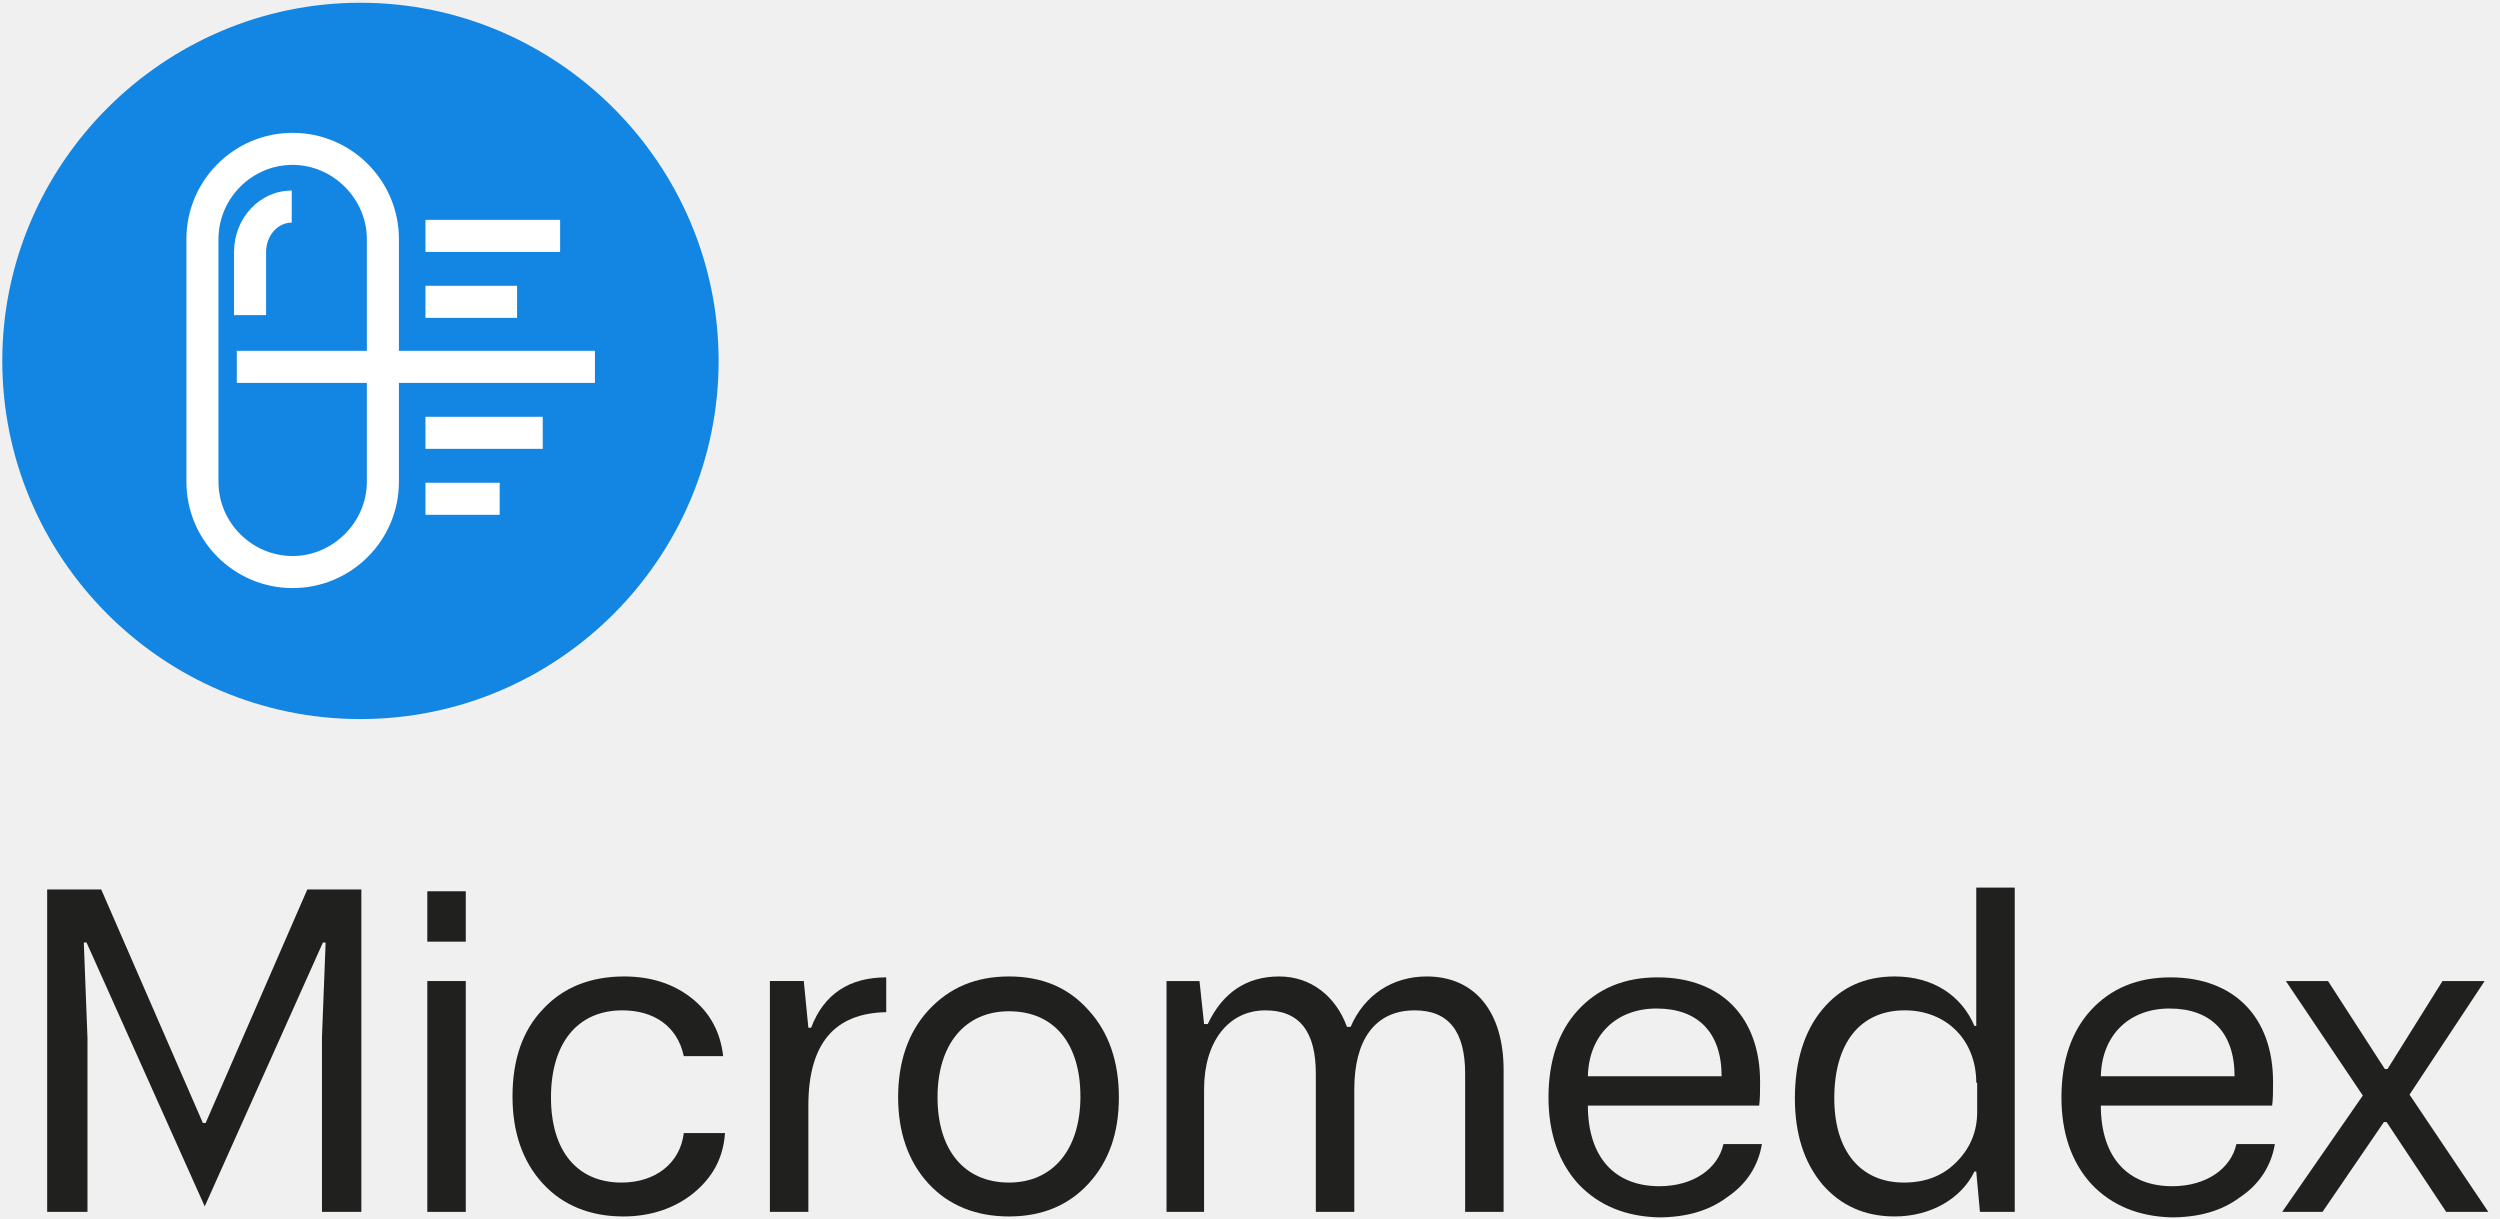
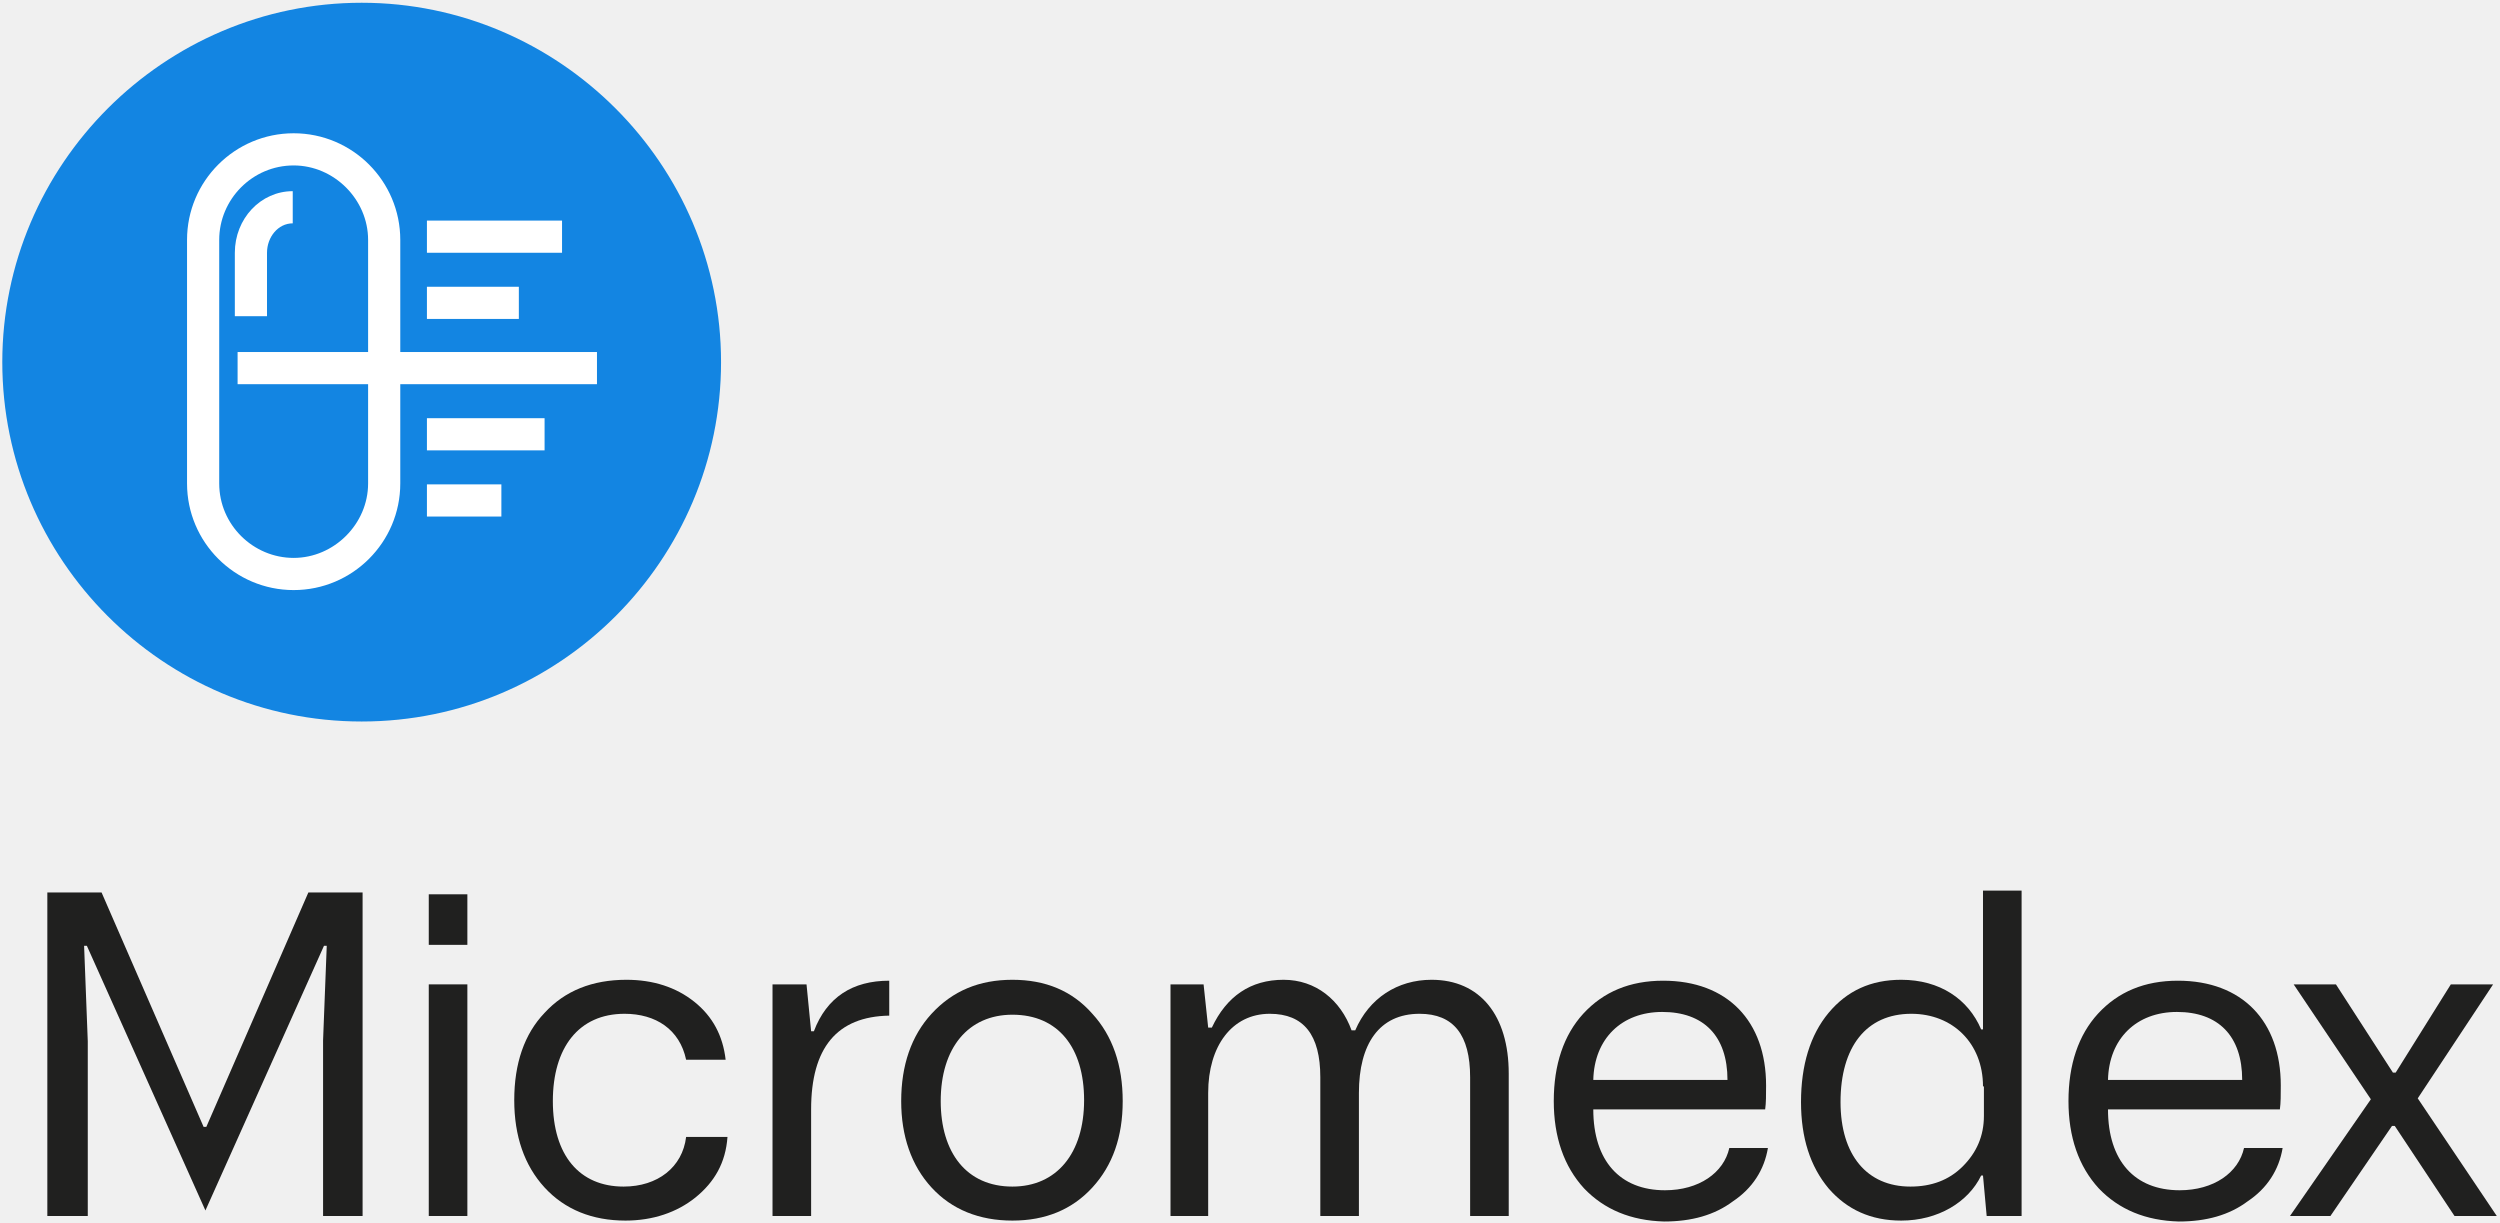
- <svg xmlns="http://www.w3.org/2000/svg" width="197" height="96" viewBox="0 0 197 96" fill="none">
-   <path d="M3.717 95.495V70.088H7.976L15.988 88.494H16.204L24.216 70.088H28.475V95.495H25.371V81.709L25.66 74.274H25.444L16.132 95.062L6.821 74.274H6.604L6.893 81.781V95.495H3.717Z" fill="#20201F" />
-   <path d="M33.672 74.202V70.232H36.704V74.202H33.672ZM33.672 95.496V77.306H36.704V95.496H33.672Z" fill="#20201F" />
-   <path d="M57.131 89.288C56.986 91.309 56.12 92.825 54.605 94.052C53.161 95.207 51.284 95.857 49.119 95.857C46.52 95.857 44.355 94.99 42.767 93.258C41.179 91.526 40.385 89.216 40.385 86.401C40.385 83.514 41.179 81.204 42.767 79.544C44.355 77.811 46.52 76.945 49.191 76.945C51.284 76.945 53.089 77.523 54.532 78.678C55.976 79.832 56.77 81.348 56.986 83.225H53.883C53.377 80.843 51.501 79.616 49.047 79.616C45.438 79.616 43.417 82.287 43.417 86.473C43.417 90.732 45.51 93.186 48.974 93.186C51.645 93.186 53.594 91.67 53.883 89.288H57.131Z" fill="#20201F" />
-   <path d="M60.668 95.495V77.305H63.338L63.699 80.987H63.916C64.926 78.316 66.947 77.017 69.835 77.017V79.76C65.72 79.832 63.699 82.286 63.699 87.122V95.495H60.668Z" fill="#20201F" />
-   <path d="M73.155 79.616C74.815 77.811 76.908 76.945 79.507 76.945C82.105 76.945 84.198 77.811 85.787 79.616C87.374 81.348 88.168 83.658 88.168 86.473C88.168 89.288 87.374 91.526 85.787 93.258C84.198 94.99 82.105 95.857 79.507 95.857C76.908 95.857 74.743 94.99 73.155 93.258C71.567 91.526 70.773 89.216 70.773 86.473C70.773 83.658 71.567 81.348 73.155 79.616ZM79.507 93.186C82.971 93.186 85.137 90.587 85.137 86.401C85.137 82.287 83.116 79.688 79.507 79.688C76.042 79.688 73.877 82.287 73.877 86.473C73.877 90.515 75.898 93.186 79.507 93.186Z" fill="#20201F" />
-   <path d="M91.922 95.496V77.306H94.52L94.881 80.699H95.17C96.325 78.245 98.202 76.945 100.8 76.945C103.326 76.945 105.275 78.533 106.141 80.915H106.43C107.513 78.389 109.75 76.945 112.421 76.945C116.247 76.945 118.484 79.76 118.484 84.308V95.496H115.453V84.596C115.453 81.276 114.153 79.616 111.483 79.616C108.307 79.616 106.719 81.998 106.719 85.823V95.496H103.687V84.596C103.687 81.276 102.388 79.616 99.717 79.616C96.758 79.616 94.881 82.142 94.881 85.823V95.496H91.922Z" fill="#20201F" />
-   <path d="M124.403 93.329C122.815 91.597 122.021 89.287 122.021 86.472C122.021 83.585 122.815 81.275 124.331 79.615C125.919 77.883 128.012 77.017 130.61 77.017C135.663 77.017 138.695 80.192 138.695 85.245C138.695 85.967 138.695 86.617 138.623 87.122H125.125C125.125 91.164 127.218 93.474 130.755 93.474C133.426 93.474 135.374 92.102 135.807 90.153H138.839C138.55 91.886 137.612 93.329 136.096 94.34C134.653 95.423 132.848 95.928 130.683 95.928C128.084 95.856 125.991 94.99 124.403 93.329ZM135.663 84.812C135.663 81.347 133.786 79.471 130.538 79.471C127.362 79.471 125.197 81.564 125.125 84.812H135.663Z" fill="#20201F" />
-   <path d="M158.761 95.495H156.018L155.729 92.319H155.585C154.574 94.412 152.192 95.856 149.305 95.856C146.923 95.856 145.047 94.99 143.603 93.33C142.159 91.597 141.438 89.36 141.438 86.545C141.438 83.658 142.159 81.276 143.603 79.543C145.047 77.811 146.923 76.945 149.305 76.945C152.337 76.945 154.574 78.461 155.585 80.843H155.729V69.943H158.761V95.495ZM155.729 85.318C155.729 81.925 153.347 79.615 150.099 79.615C146.562 79.615 144.541 82.214 144.541 86.545C144.541 90.731 146.634 93.186 150.027 93.186C151.687 93.186 153.059 92.68 154.141 91.597C155.224 90.515 155.801 89.216 155.801 87.628V85.318H155.729Z" fill="#20201F" />
-   <path d="M164.824 93.329C163.236 91.597 162.442 89.287 162.442 86.472C162.442 83.585 163.236 81.275 164.752 79.615C166.34 77.883 168.433 77.017 171.032 77.017C176.084 77.017 179.116 80.192 179.116 85.245C179.116 85.967 179.116 86.617 179.044 87.122H165.546C165.546 91.164 167.639 93.474 171.176 93.474C173.847 93.474 175.796 92.102 176.229 90.153H179.26C178.971 91.886 178.033 93.329 176.517 94.34C175.074 95.423 173.269 95.928 171.104 95.928C168.505 95.856 166.412 94.99 164.824 93.329ZM176.084 84.812C176.084 81.347 174.208 79.471 170.959 79.471C167.783 79.471 165.618 81.564 165.546 84.812H176.084Z" fill="#20201F" />
-   <path d="M179.838 95.495L186.19 86.328L180.126 77.306H183.447L187.922 84.235H188.138L192.469 77.306H195.79L189.871 86.256L196.078 95.495H192.758L188.066 88.421H187.85L183.014 95.495H179.838Z" fill="#20201F" />
-   <path d="M28.403 56.662C12.812 56.662 0.18 43.958 0.18 28.439C0.18 12.921 12.884 0.217 28.403 0.217C43.922 0.217 56.626 12.921 56.626 28.439C56.626 43.958 43.994 56.662 28.403 56.662Z" fill="#1385E2" />
-   <path d="M23.062 46.34C18.442 46.34 14.689 42.587 14.689 37.968V18.84C14.689 14.22 18.442 10.467 23.062 10.467C27.681 10.467 31.435 14.22 31.435 18.84V37.968C31.435 42.587 27.681 46.34 23.062 46.34ZM23.062 12.993C19.814 12.993 17.215 15.664 17.215 18.84V37.968C17.215 41.216 19.886 43.814 23.062 43.814C26.238 43.814 28.908 41.144 28.908 37.968V18.84C28.908 15.664 26.238 12.993 23.062 12.993Z" fill="white" />
-   <path d="M44.138 17.324H33.528V19.851H44.138V17.324Z" fill="white" />
-   <path d="M40.746 22.52H33.528V25.047H40.746V22.52Z" fill="white" />
-   <path d="M46.881 27.645H18.659V30.172H46.881V27.645Z" fill="white" />
-   <path d="M42.767 32.843H33.528V35.369H42.767V32.843Z" fill="white" />
-   <path d="M39.374 38.04H33.528V40.566H39.374V38.04Z" fill="white" />
-   <path d="M20.968 24.831H18.442V19.851C18.442 17.18 20.463 15.015 22.989 15.015V17.541C21.835 17.541 20.968 18.624 20.968 19.851V24.831Z" fill="white" />
+ <svg xmlns="http://www.w3.org/2000/svg" width="272" height="133" viewBox="0 0 272 133" fill="none">
+   <path d="M5.15 132.3V97.1H11.05L22.15 122.6H22.45L33.55 97.1H39.45V132.3H35.15V113.2L35.55 102.9H35.25L22.35 131.7L9.45 102.9H9.15L9.55 113.3V132.3H5.15Z" fill="#20201F" />
+   <path d="M46.65 102.8V97.3H50.85V102.8H46.65ZM46.65 132.3V107.1H50.85V132.3H46.65Z" fill="#20201F" />
+   <path d="M79.15 123.7C78.95 126.5 77.75 128.6 75.65 130.3C73.65 131.9 71.05 132.8 68.05 132.8C64.45 132.8 61.45 131.6 59.25 129.2C57.05 126.8 55.95 123.6 55.95 119.7C55.95 115.7 57.05 112.5 59.25 110.2C61.45 107.8 64.45 106.6 68.15 106.6C71.05 106.6 73.55 107.4 75.55 109C77.55 110.6 78.65 112.7 78.95 115.3H74.65C73.95 112 71.35 110.3 67.95 110.3C62.95 110.3 60.15 114 60.15 119.8C60.15 125.7 63.05 129.1 67.85 129.1C71.55 129.1 74.25 127 74.65 123.7H79.15Z" fill="#20201F" />
+   <path d="M84.05 132.3V107.1H87.75L88.25 112.2H88.55C89.95 108.5 92.75 106.7 96.75 106.7V110.5C91.05 110.6 88.25 114 88.25 120.7V132.3H84.05Z" fill="#20201F" />
+   <path d="M101.35 110.3C103.65 107.8 106.55 106.6 110.15 106.6C113.75 106.6 116.65 107.8 118.85 110.3C121.05 112.7 122.15 115.9 122.15 119.8C122.15 123.7 121.05 126.8 118.85 129.2C116.65 131.6 113.75 132.8 110.15 132.8C106.55 132.8 103.55 131.6 101.35 129.2C99.15 126.8 98.05 123.6 98.05 119.8C98.05 115.9 99.15 112.7 101.35 110.3ZM110.15 129.1C114.95 129.1 117.95 125.5 117.95 119.7C117.95 114 115.15 110.4 110.15 110.4C105.35 110.4 102.35 114 102.35 119.8C102.35 125.4 105.15 129.1 110.15 129.1Z" fill="#20201F" />
+   <path d="M127.35 132.3V107.1H130.95L131.45 111.8H131.85C133.45 108.4 136.05 106.6 139.65 106.6C143.15 106.6 145.85 108.8 147.05 112.1H147.45C148.95 108.6 152.05 106.6 155.75 106.6C161.05 106.6 164.15 110.5 164.15 116.8V132.3H159.95V117.2C159.95 112.6 158.15 110.3 154.45 110.3C150.05 110.3 147.85 113.6 147.85 118.9V132.3H143.65V117.2C143.65 112.6 141.85 110.3 138.15 110.3C134.05 110.3 131.45 113.8 131.45 118.9V132.3H127.35Z" fill="#20201F" />
+   <path d="M172.35 129.3C170.15 126.9 169.05 123.7 169.05 119.8C169.05 115.8 170.15 112.6 172.25 110.3C174.45 107.9 177.35 106.7 180.95 106.7C187.95 106.7 192.15 111.1 192.15 118.1C192.15 119.1 192.15 120 192.05 120.7H173.35C173.35 126.3 176.25 129.5 181.15 129.5C184.85 129.5 187.55 127.6 188.15 124.9H192.35C191.95 127.3 190.65 129.3 188.55 130.7C186.55 132.2 184.05 132.9 181.05 132.9C177.45 132.8 174.55 131.6 172.35 129.3ZM187.95 117.5C187.95 112.7 185.35 110.1 180.85 110.1C176.45 110.1 173.45 113 173.35 117.5H187.95Z" fill="#20201F" />
+   <path d="M219.95 132.3H216.15L215.75 127.9H215.55C214.15 130.8 210.85 132.8 206.85 132.8C203.55 132.8 200.95 131.6 198.95 129.3C196.95 126.9 195.95 123.8 195.95 119.9C195.95 115.9 196.95 112.6 198.95 110.2C200.95 107.8 203.55 106.6 206.85 106.6C211.05 106.6 214.15 108.7 215.55 112H215.75V96.9H219.95V132.3ZM215.75 118.2C215.75 113.5 212.45 110.3 207.95 110.3C203.05 110.3 200.25 113.9 200.25 119.9C200.25 125.7 203.15 129.1 207.85 129.1C210.15 129.1 212.05 128.4 213.55 126.9C215.05 125.4 215.85 123.6 215.85 121.4V118.2H215.75Z" fill="#20201F" />
+   <path d="M228.35 129.3C226.15 126.9 225.05 123.7 225.05 119.8C225.05 115.8 226.15 112.6 228.25 110.3C230.45 107.9 233.35 106.7 236.95 106.7C243.95 106.7 248.15 111.1 248.15 118.1C248.15 119.1 248.15 120 248.05 120.7H229.35C229.35 126.3 232.25 129.5 237.15 129.5C240.85 129.5 243.55 127.6 244.15 124.9H248.35C247.95 127.3 246.65 129.3 244.55 130.7C242.55 132.2 240.05 132.9 237.05 132.9C233.45 132.8 230.55 131.6 228.35 129.3ZM243.95 117.5C243.95 112.7 241.35 110.1 236.85 110.1C232.45 110.1 229.45 113 229.35 117.5H243.95Z" fill="#20201F" />
+   <path d="M249.15 132.3L257.95 119.6L249.55 107.1H254.15L260.35 116.7H260.65L266.65 107.1H271.25L263.05 119.5L271.65 132.3H267.05L260.55 122.5H260.25L253.55 132.3H249.15Z" fill="#20201F" />
+   <path d="M39.35 78.5C17.75 78.5 0.25 60.9 0.25 39.4C0.25 17.9 17.85 0.3 39.35 0.3C60.85 0.3 78.45 17.9 78.45 39.4C78.45 60.9 60.95 78.5 39.35 78.5Z" fill="#1385E2" />
+   <path d="M31.95 64.2C25.55 64.2 20.35 59 20.35 52.6V26.1C20.35 19.7 25.55 14.5 31.95 14.5C38.35 14.5 43.55 19.7 43.55 26.1V52.6C43.55 59 38.35 64.2 31.95 64.2ZM31.95 18C27.45 18 23.85 21.7 23.85 26.1V52.6C23.85 57.1 27.55 60.7 31.95 60.7C36.35 60.7 40.05 57 40.05 52.6V26.1C40.05 21.7 36.35 18 31.95 18Z" fill="white" />
+   <path d="M61.15 24H46.45V27.5H61.15V24Z" fill="white" />
+   <path d="M56.45 31.2H46.45V34.7H56.45V31.2Z" fill="white" />
+   <path d="M64.95 38.3H25.85V41.8H64.95V38.3Z" fill="white" />
+   <path d="M59.25 45.5H46.45V49H59.25V45.5Z" fill="white" />
+   <path d="M54.55 52.7H46.45V56.2H54.55V52.7Z" fill="white" />
+   <path d="M29.05 34.4H25.55V27.5C25.55 23.8 28.35 20.8 31.85 20.8V24.3C30.25 24.3 29.05 25.8 29.05 27.5V34.4Z" fill="white" />
</svg>
